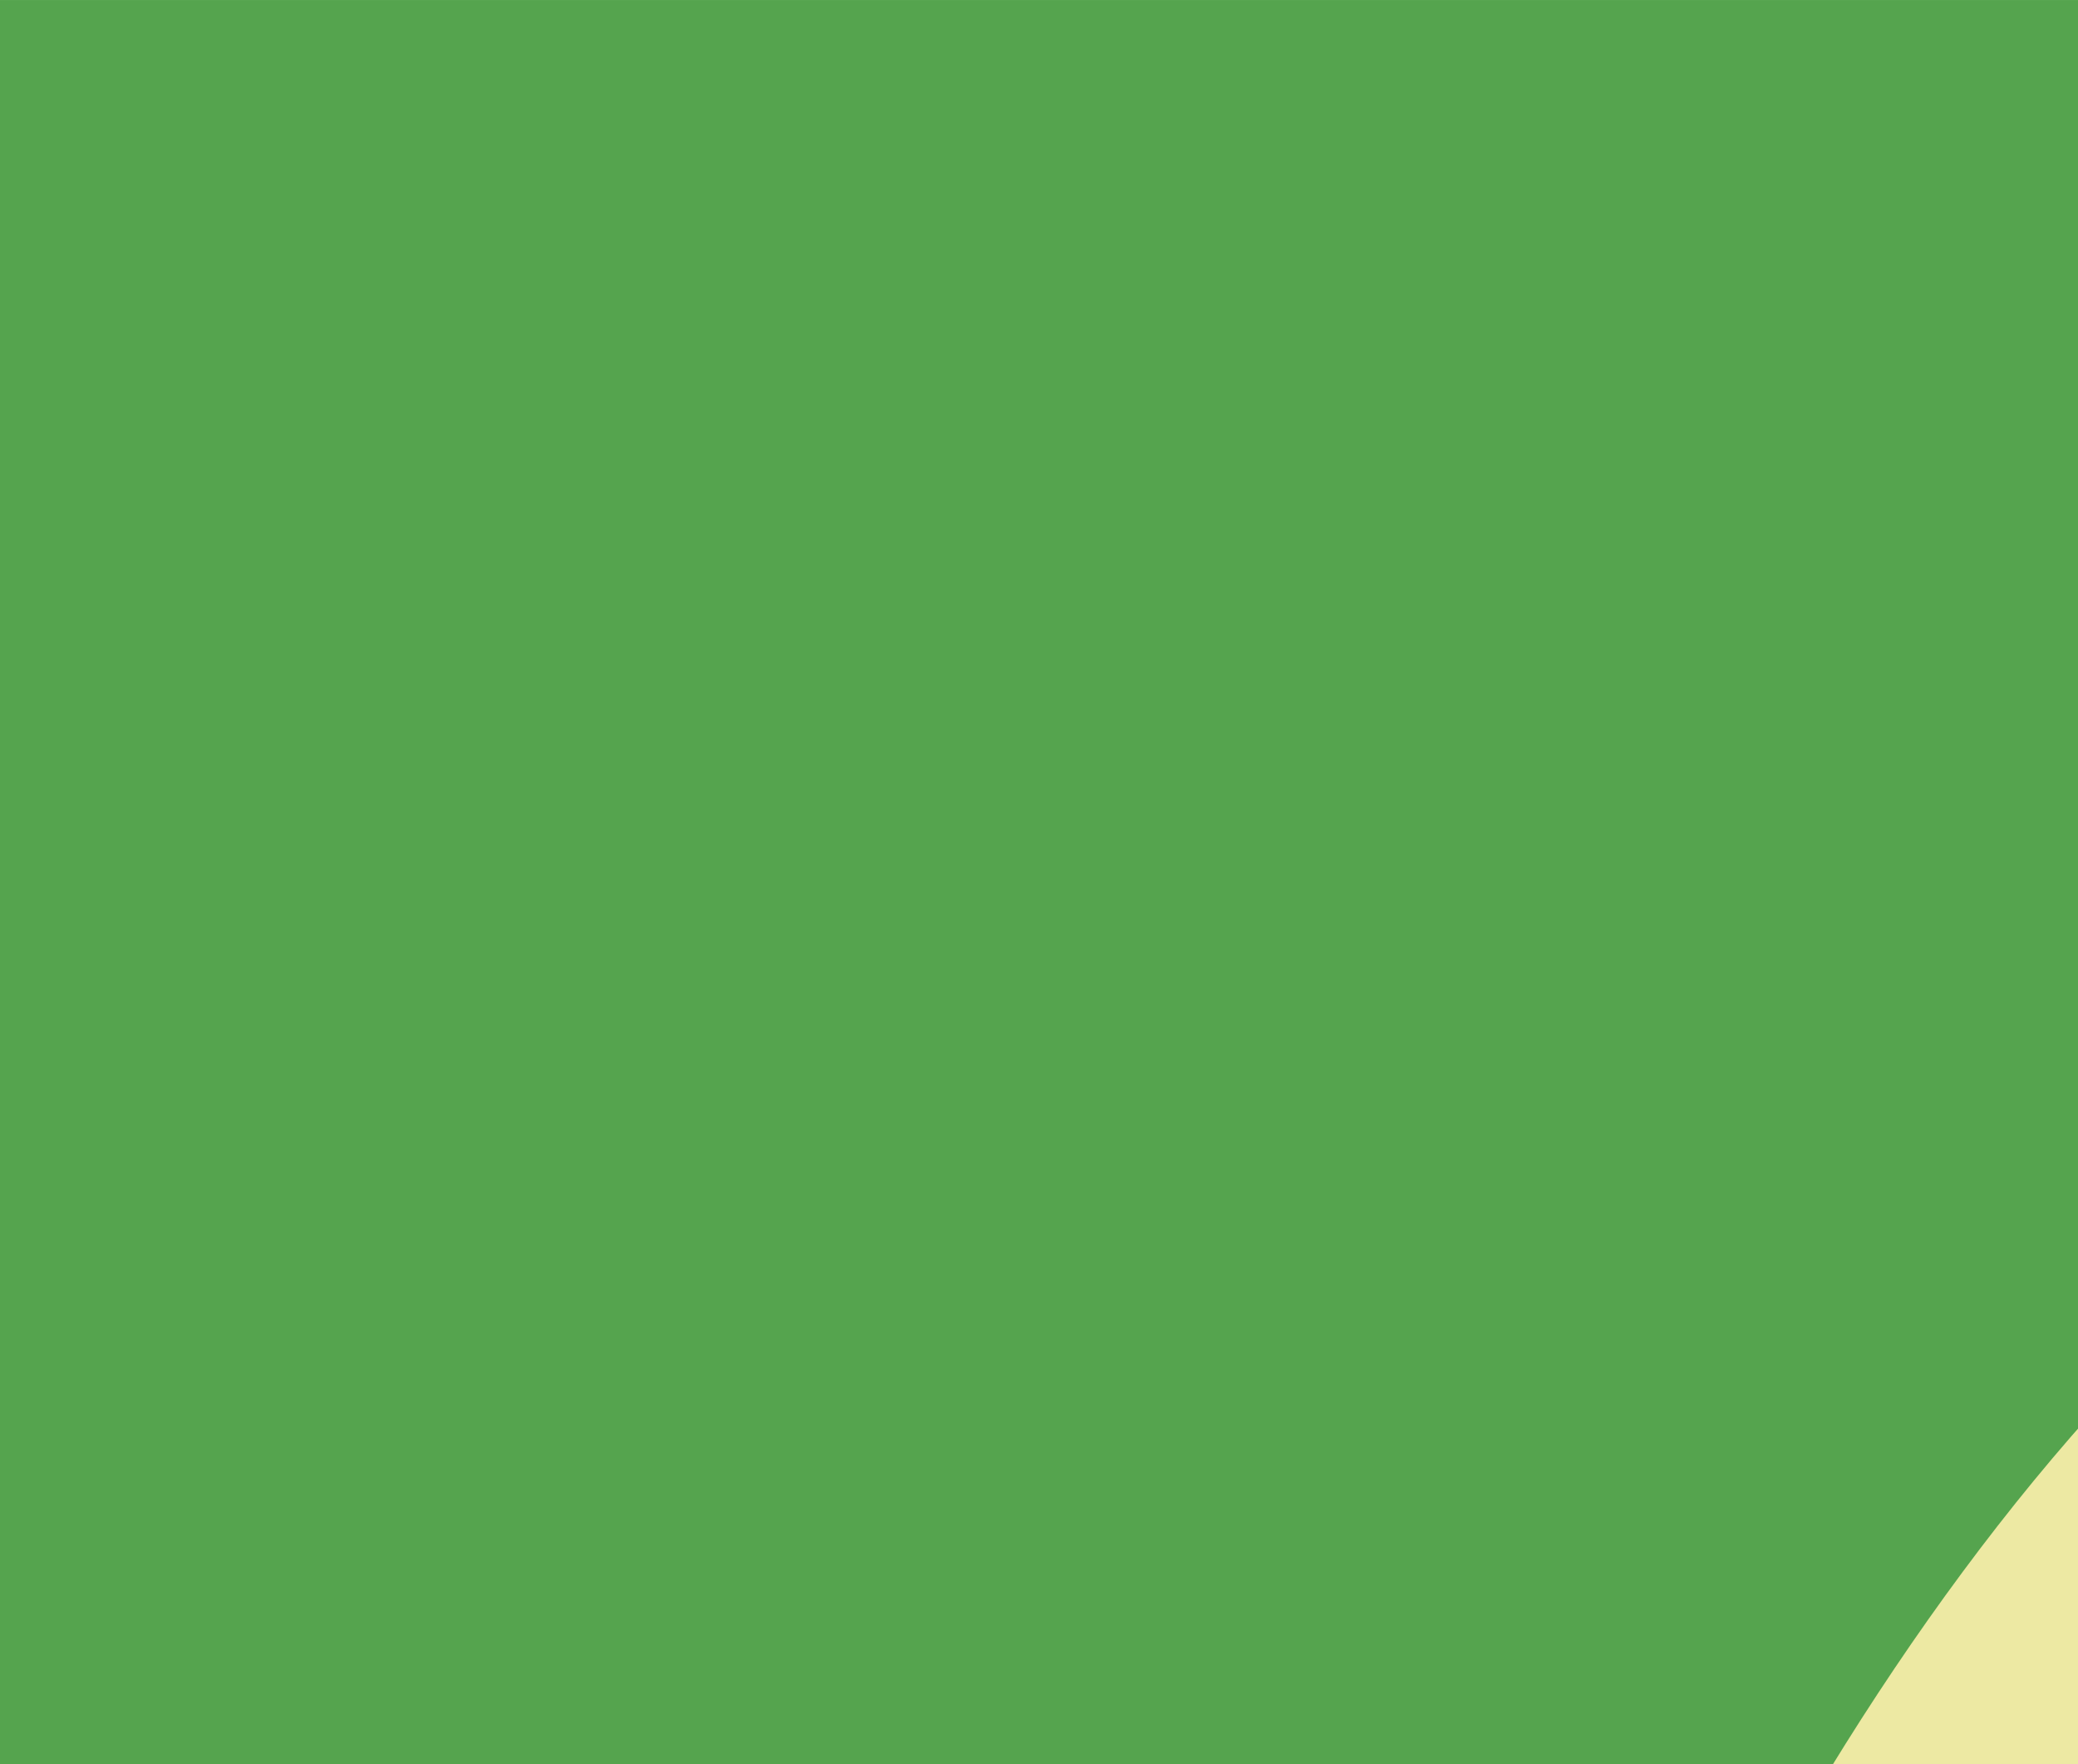
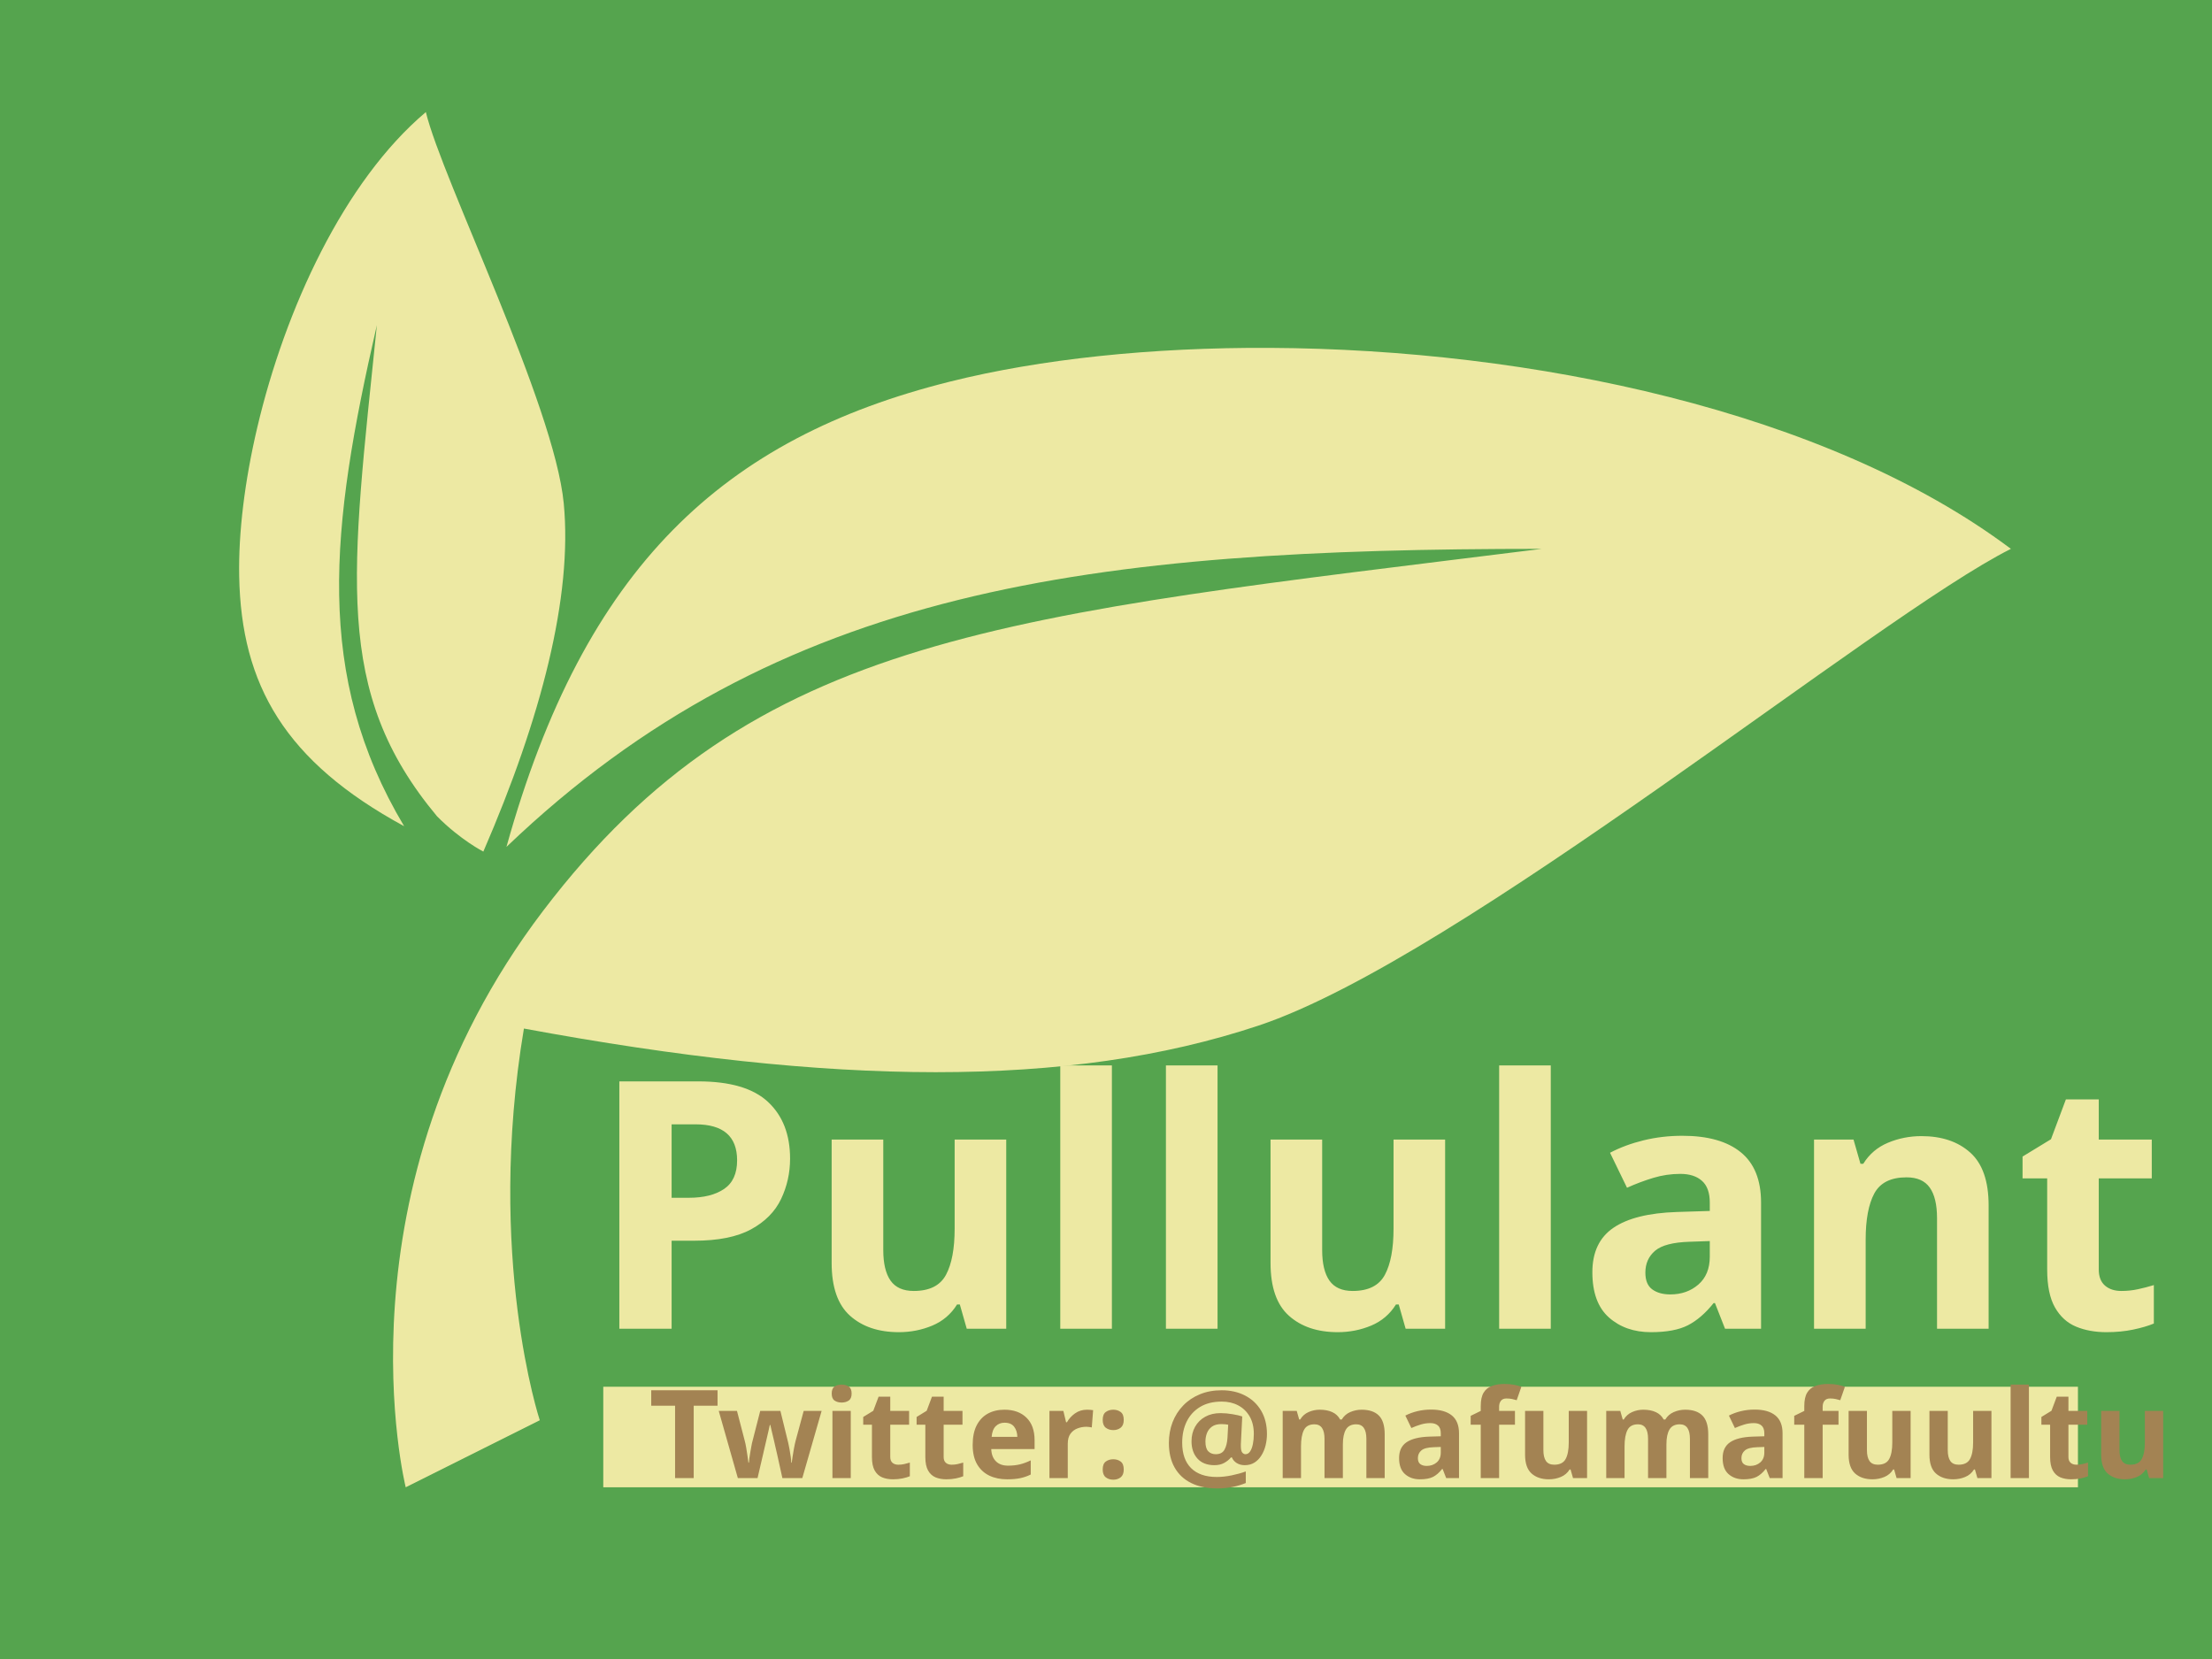
- <svg xmlns="http://www.w3.org/2000/svg" id="svg8" version="1.1" viewBox="0 0 43.656 37.042" height="37.042mm" width="43.656mm">
+ <svg xmlns="http://www.w3.org/2000/svg" id="svg8" version="1.1" viewBox="0 0 800 600" height="600mm" width="800mm">
  <defs id="defs2" />
-   <g transform="translate(-27.78125,-70.11459)" id="layer1">
-     <rect y="70.115" x="27.781" height="209.815" width="247.282" id="rect918" style="fill:#55a44e;fill-opacity:1;stroke:none;stroke-width:43.442;stroke-opacity:0.38" />
-     <text x="93.531" y="232.231" id="text835" style="font-style:normal;font-variant:normal;font-weight:bold;font-stretch:normal;font-size:38.724px;line-height:1.25;font-family:Gambetta;-inkscape-font-specification:'Gambetta, Bold';font-variant-ligatures:normal;font-variant-caps:normal;font-variant-numeric:normal;font-variant-east-asian:normal;letter-spacing:0px;word-spacing:0px;fill:#ede9a3;fill-opacity:1;stroke-width:3.153" xml:space="preserve">
-       <tspan style="font-style:normal;font-variant:normal;font-weight:bold;font-stretch:normal;font-size:38.724px;font-family:Gambetta;-inkscape-font-specification:'Gambetta, Bold';font-variant-ligatures:normal;font-variant-caps:normal;font-variant-numeric:normal;font-variant-east-asian:normal;fill:#ede9a3;fill-opacity:1;stroke-width:3.153" y="232.231" x="93.531" id="tspan833">Pullulant</tspan>
+   <g transform="translate(-27.78125,-114.0354)" id="layer1">
+     <rect y="114.035" x="27.781" height="600" width="800" id="rect918" style="fill:#55a44e;fill-opacity:1;stroke:none;stroke-width:132.133;stroke-opacity:0.38" />
+     <text x="240.493" y="594.588" id="text835" style="font-style:normal;font-variant:normal;font-weight:bold;font-stretch:normal;font-size:125.279px;line-height:1.25;font-family:Gambetta;-inkscape-font-specification:'Gambetta, Bold';font-variant-ligatures:normal;font-variant-caps:normal;font-variant-numeric:normal;font-variant-east-asian:normal;letter-spacing:0px;word-spacing:0px;fill:#ede9a3;fill-opacity:1;stroke-width:10.199" xml:space="preserve">
+       <tspan style="font-style:normal;font-variant:normal;font-weight:bold;font-stretch:normal;font-size:125.279px;font-family:Gambetta;-inkscape-font-specification:'Gambetta, Bold';font-variant-ligatures:normal;font-variant-caps:normal;font-variant-numeric:normal;font-variant-east-asian:normal;fill:#ede9a3;fill-opacity:1;stroke-width:10.199" y="594.588" x="240.493" id="tspan833">Pullulant</tspan>
    </text>
-     <path d="m 169.772,122.58 c -13.251,-0.069 -25.696,1.247 -35.799,3.773 -25.306,6.327 -40.842,20.651 -49.576,52.015 30.493,-29.189 65.573,-33.319 115.732,-33.319 -59.947,7.493 -87.976,9.336 -111.643,40.478 -23.667,31.142 -15.349,64.429 -15.349,64.429 l 14.987,-7.493 c 0,0 -6.043,-18.264 -1.774,-43.79 34.452,6.38 60.902,6.743 82.141,-0.337 22.48,-7.493 69.106,-45.795 84.093,-53.288 -20.607,-15.455 -53.66,-22.316 -82.811,-22.468 z" style="fill:#ede9a3;fill-opacity:1;stroke:none;stroke-width:1.499px;stroke-linecap:butt;stroke-linejoin:miter;stroke-opacity:1" id="path916" />
-     <path d="m 56.544,131.471 c -1.414,6.008 -2.116,11.796 -2.023,16.646 0.231,12.149 5.113,20.697 18.44,27.936 -10.069,-16.89 -8.283,-33.248 -3.048,-56.019 -2.855,27.998 -4.943,40.915 6.725,54.91 2.612,2.64 5.177,3.946 5.177,3.946 6.492,-14.975 9.986,-28.549 8.988,-38.93 -1.056,-10.988 -13.578,-36.153 -15.416,-43.739 -9.167,7.742 -15.732,22.032 -18.844,35.251 z" style="fill:#ede9a3;fill-opacity:1;stroke:none;stroke-width:0.698px;stroke-linecap:butt;stroke-linejoin:miter;stroke-opacity:1" id="path916-0-1" />
-     <rect y="238.716" x="95.222" height="11.24" width="164.855" id="rect1103" style="fill:#ede9a3;fill-opacity:1;stroke:none;stroke-width:7.679;stroke-opacity:0.38" />
-     <text id="text1101" y="248.929" x="100.308" style="font-style:normal;font-variant:normal;font-weight:bold;font-stretch:normal;font-size:13.753px;line-height:1.25;font-family:Gambetta;-inkscape-font-specification:'Gambetta, Bold';font-variant-ligatures:normal;font-variant-caps:normal;font-variant-numeric:normal;font-variant-east-asian:normal;letter-spacing:0px;word-spacing:0px;stroke-width:0.734" xml:space="preserve">
-       <tspan style="font-style:normal;font-variant:normal;font-weight:bold;font-stretch:normal;font-size:13.753px;font-family:Gambetta;-inkscape-font-specification:'Gambetta, Bold';font-variant-ligatures:normal;font-variant-caps:normal;font-variant-numeric:normal;font-variant-east-asian:normal;fill:#a38353;fill-opacity:1;stroke-width:0.734" y="248.929" x="100.308" id="tspan1099">Twitter: @mafumafuultu</tspan>
+     <path d="m 487.147,239.849 c -42.868,-0.224 -83.129,4.035 -115.814,12.206 -81.87,20.468 -132.129,66.809 -160.388,168.276 C 309.595,325.9 423.085,312.539 585.357,312.539 391.418,336.781 300.739,342.744 224.172,443.493 147.605,544.242 174.514,651.933 174.514,651.933 l 48.485,-24.242 c 0,0 -19.55,-59.088 -5.739,-141.667 111.457,20.639 197.028,21.815 265.739,-1.089 72.727,-24.242 223.57,-148.153 272.055,-172.396 -66.667,-50 -173.598,-72.196 -267.907,-72.689 z" style="fill:#ede9a3;fill-opacity:1;stroke:none;stroke-width:4.848px;stroke-linecap:butt;stroke-linejoin:miter;stroke-opacity:1" id="path916" />
+     <path d="m 120.832,268.613 c -4.576,19.438 -6.844,38.161 -6.546,53.853 0.747,39.305 16.541,66.959 59.657,90.379 -32.575,-54.643 -26.796,-107.561 -9.86,-181.232 -9.236,90.578 -15.993,132.368 21.755,177.644 8.451,8.54 16.75,12.765 16.75,12.765 21.003,-48.447 32.305,-92.361 29.079,-125.946 -3.415,-35.548 -43.927,-116.963 -49.872,-141.505 -29.658,25.048 -50.895,71.277 -60.962,114.042 z" style="fill:#ede9a3;fill-opacity:1;stroke:none;stroke-width:2.259px;stroke-linecap:butt;stroke-linejoin:miter;stroke-opacity:1" id="path916-0-1" />
+     <rect y="615.569" x="245.963" height="36.364" width="533.333" id="rect1103" style="fill:#ede9a3;fill-opacity:1;stroke:none;stroke-width:24.844;stroke-opacity:0.38" />
+     <text id="text1101" y="648.61" x="262.417" style="font-style:normal;font-variant:normal;font-weight:bold;font-stretch:normal;font-size:44.492px;line-height:1.25;font-family:Gambetta;-inkscape-font-specification:'Gambetta, Bold';font-variant-ligatures:normal;font-variant-caps:normal;font-variant-numeric:normal;font-variant-east-asian:normal;letter-spacing:0px;word-spacing:0px;stroke-width:2.374" xml:space="preserve">
+       <tspan style="font-style:normal;font-variant:normal;font-weight:bold;font-stretch:normal;font-size:44.492px;font-family:Gambetta;-inkscape-font-specification:'Gambetta, Bold';font-variant-ligatures:normal;font-variant-caps:normal;font-variant-numeric:normal;font-variant-east-asian:normal;fill:#a38353;fill-opacity:1;stroke-width:2.374" y="648.61" x="262.417" id="tspan1099">Twitter: @mafumafuultu</tspan>
    </text>
  </g>
</svg>
